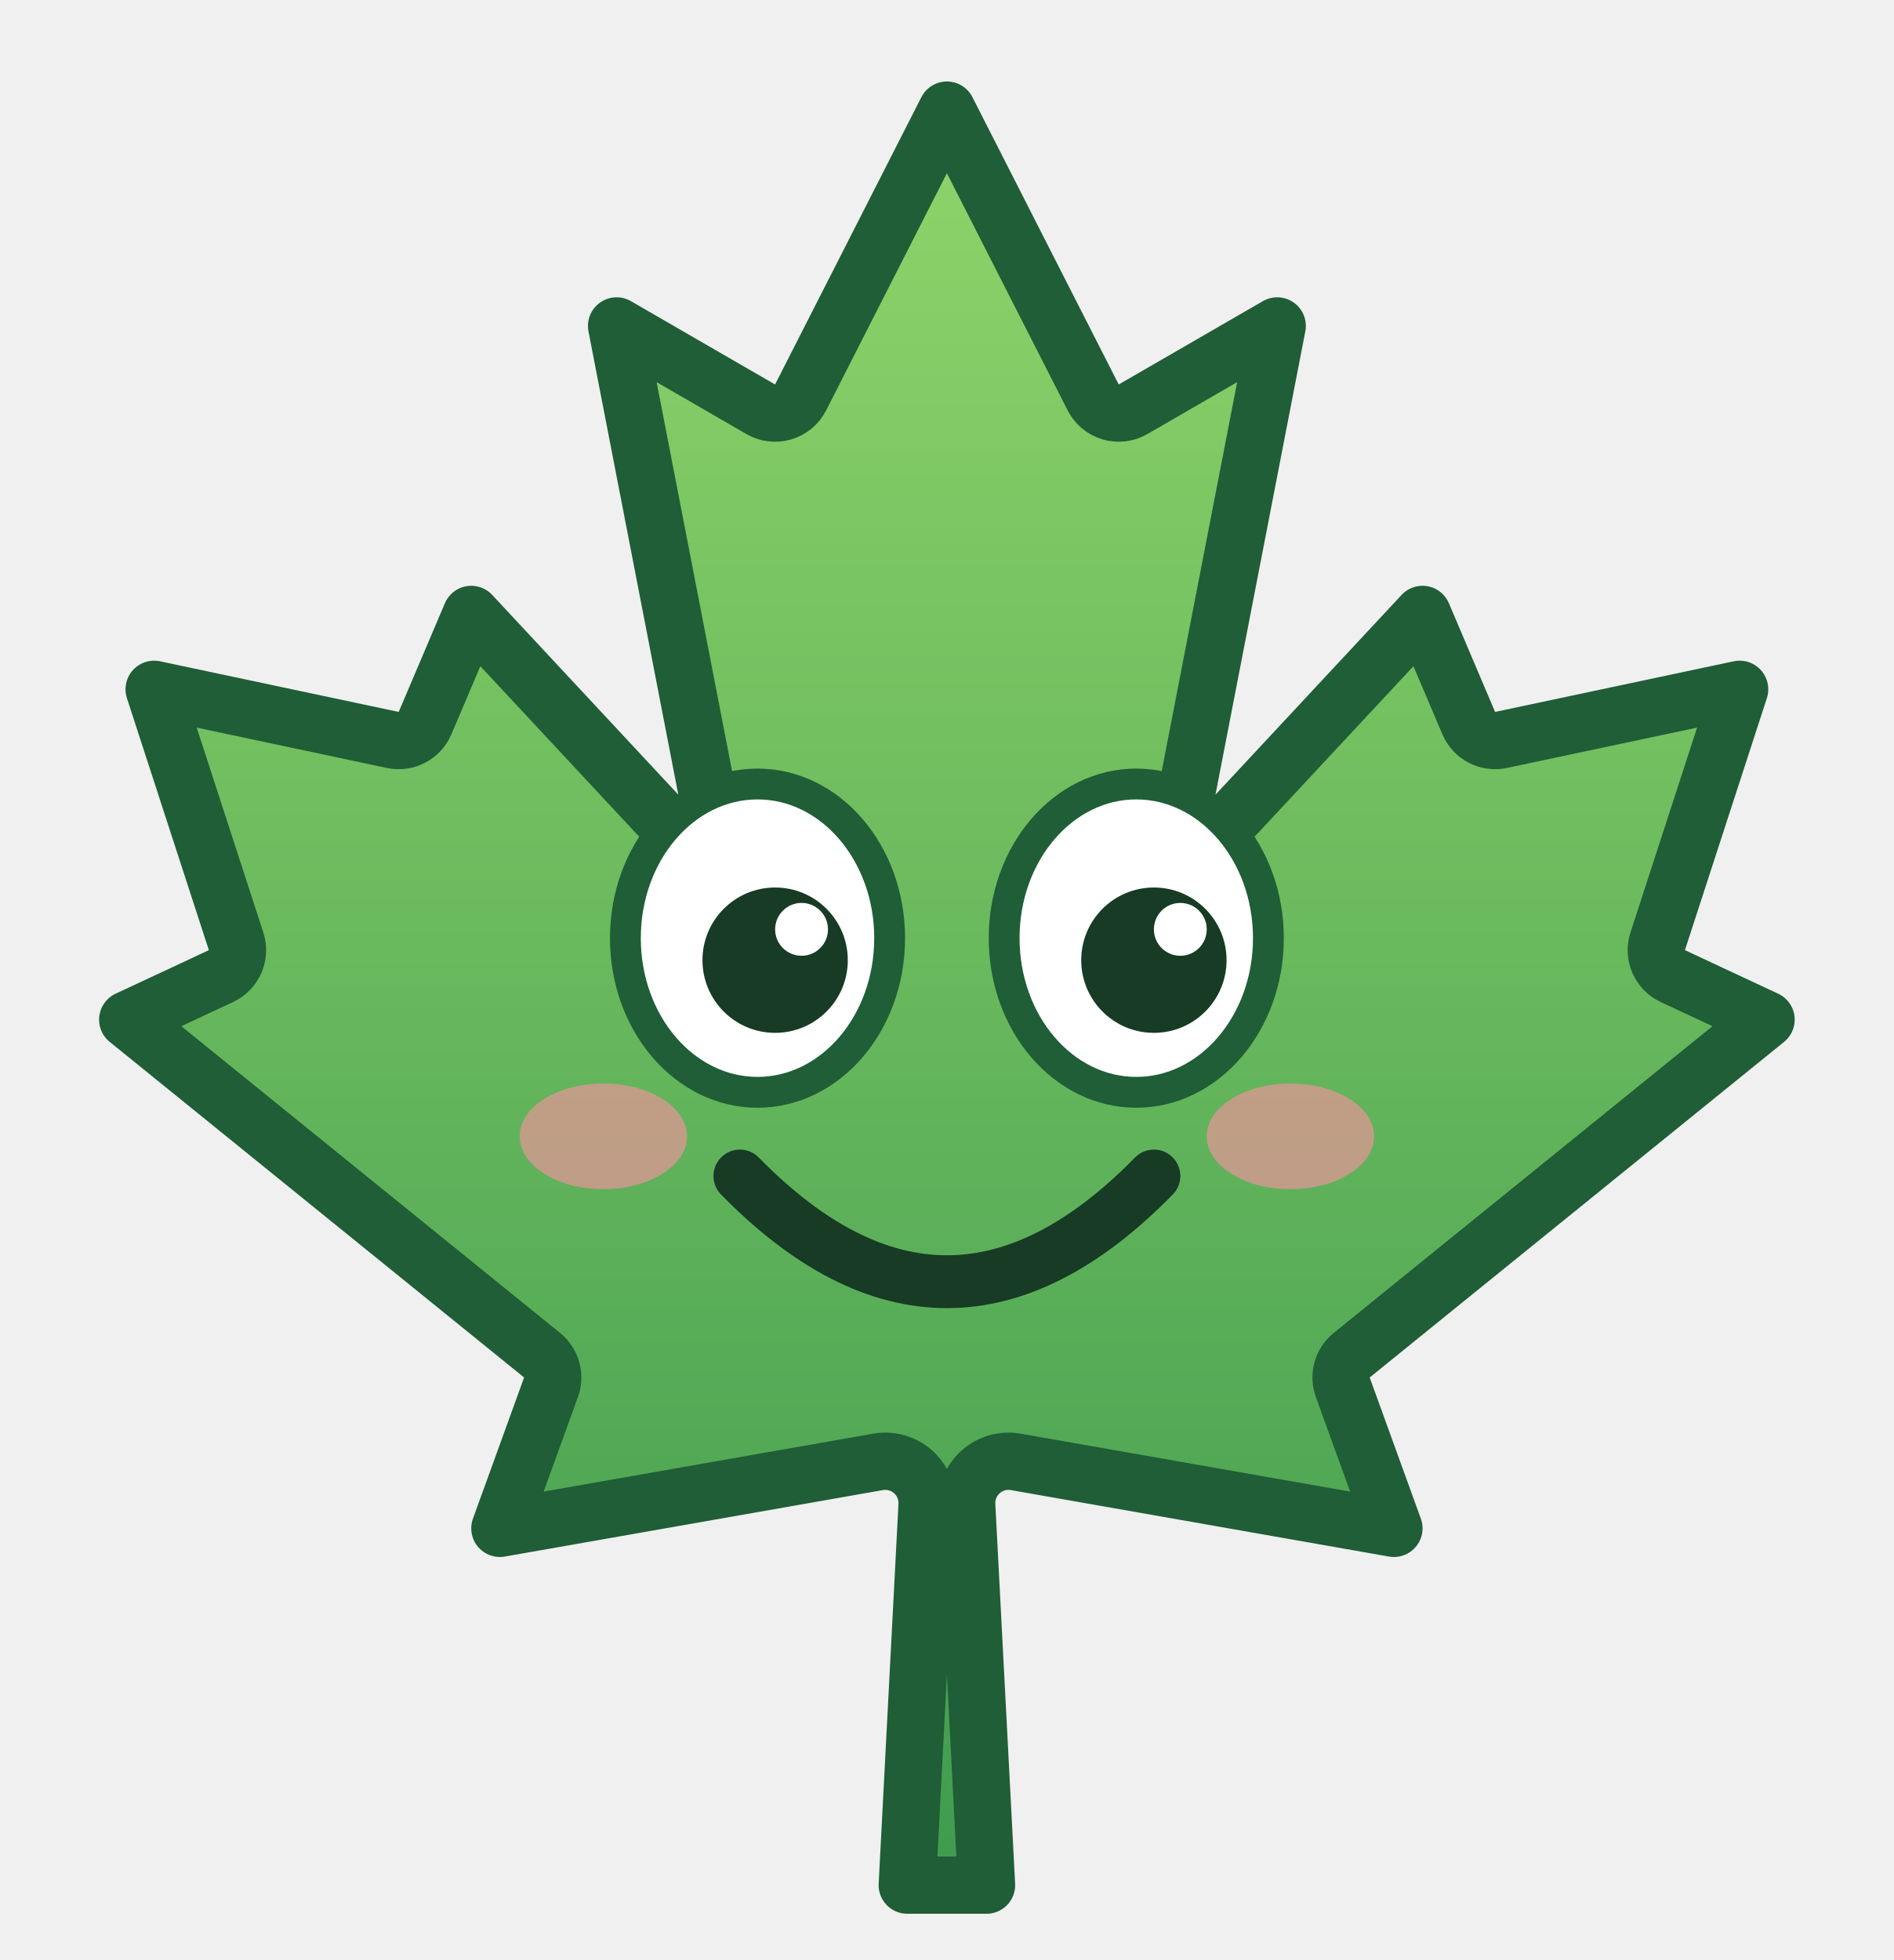
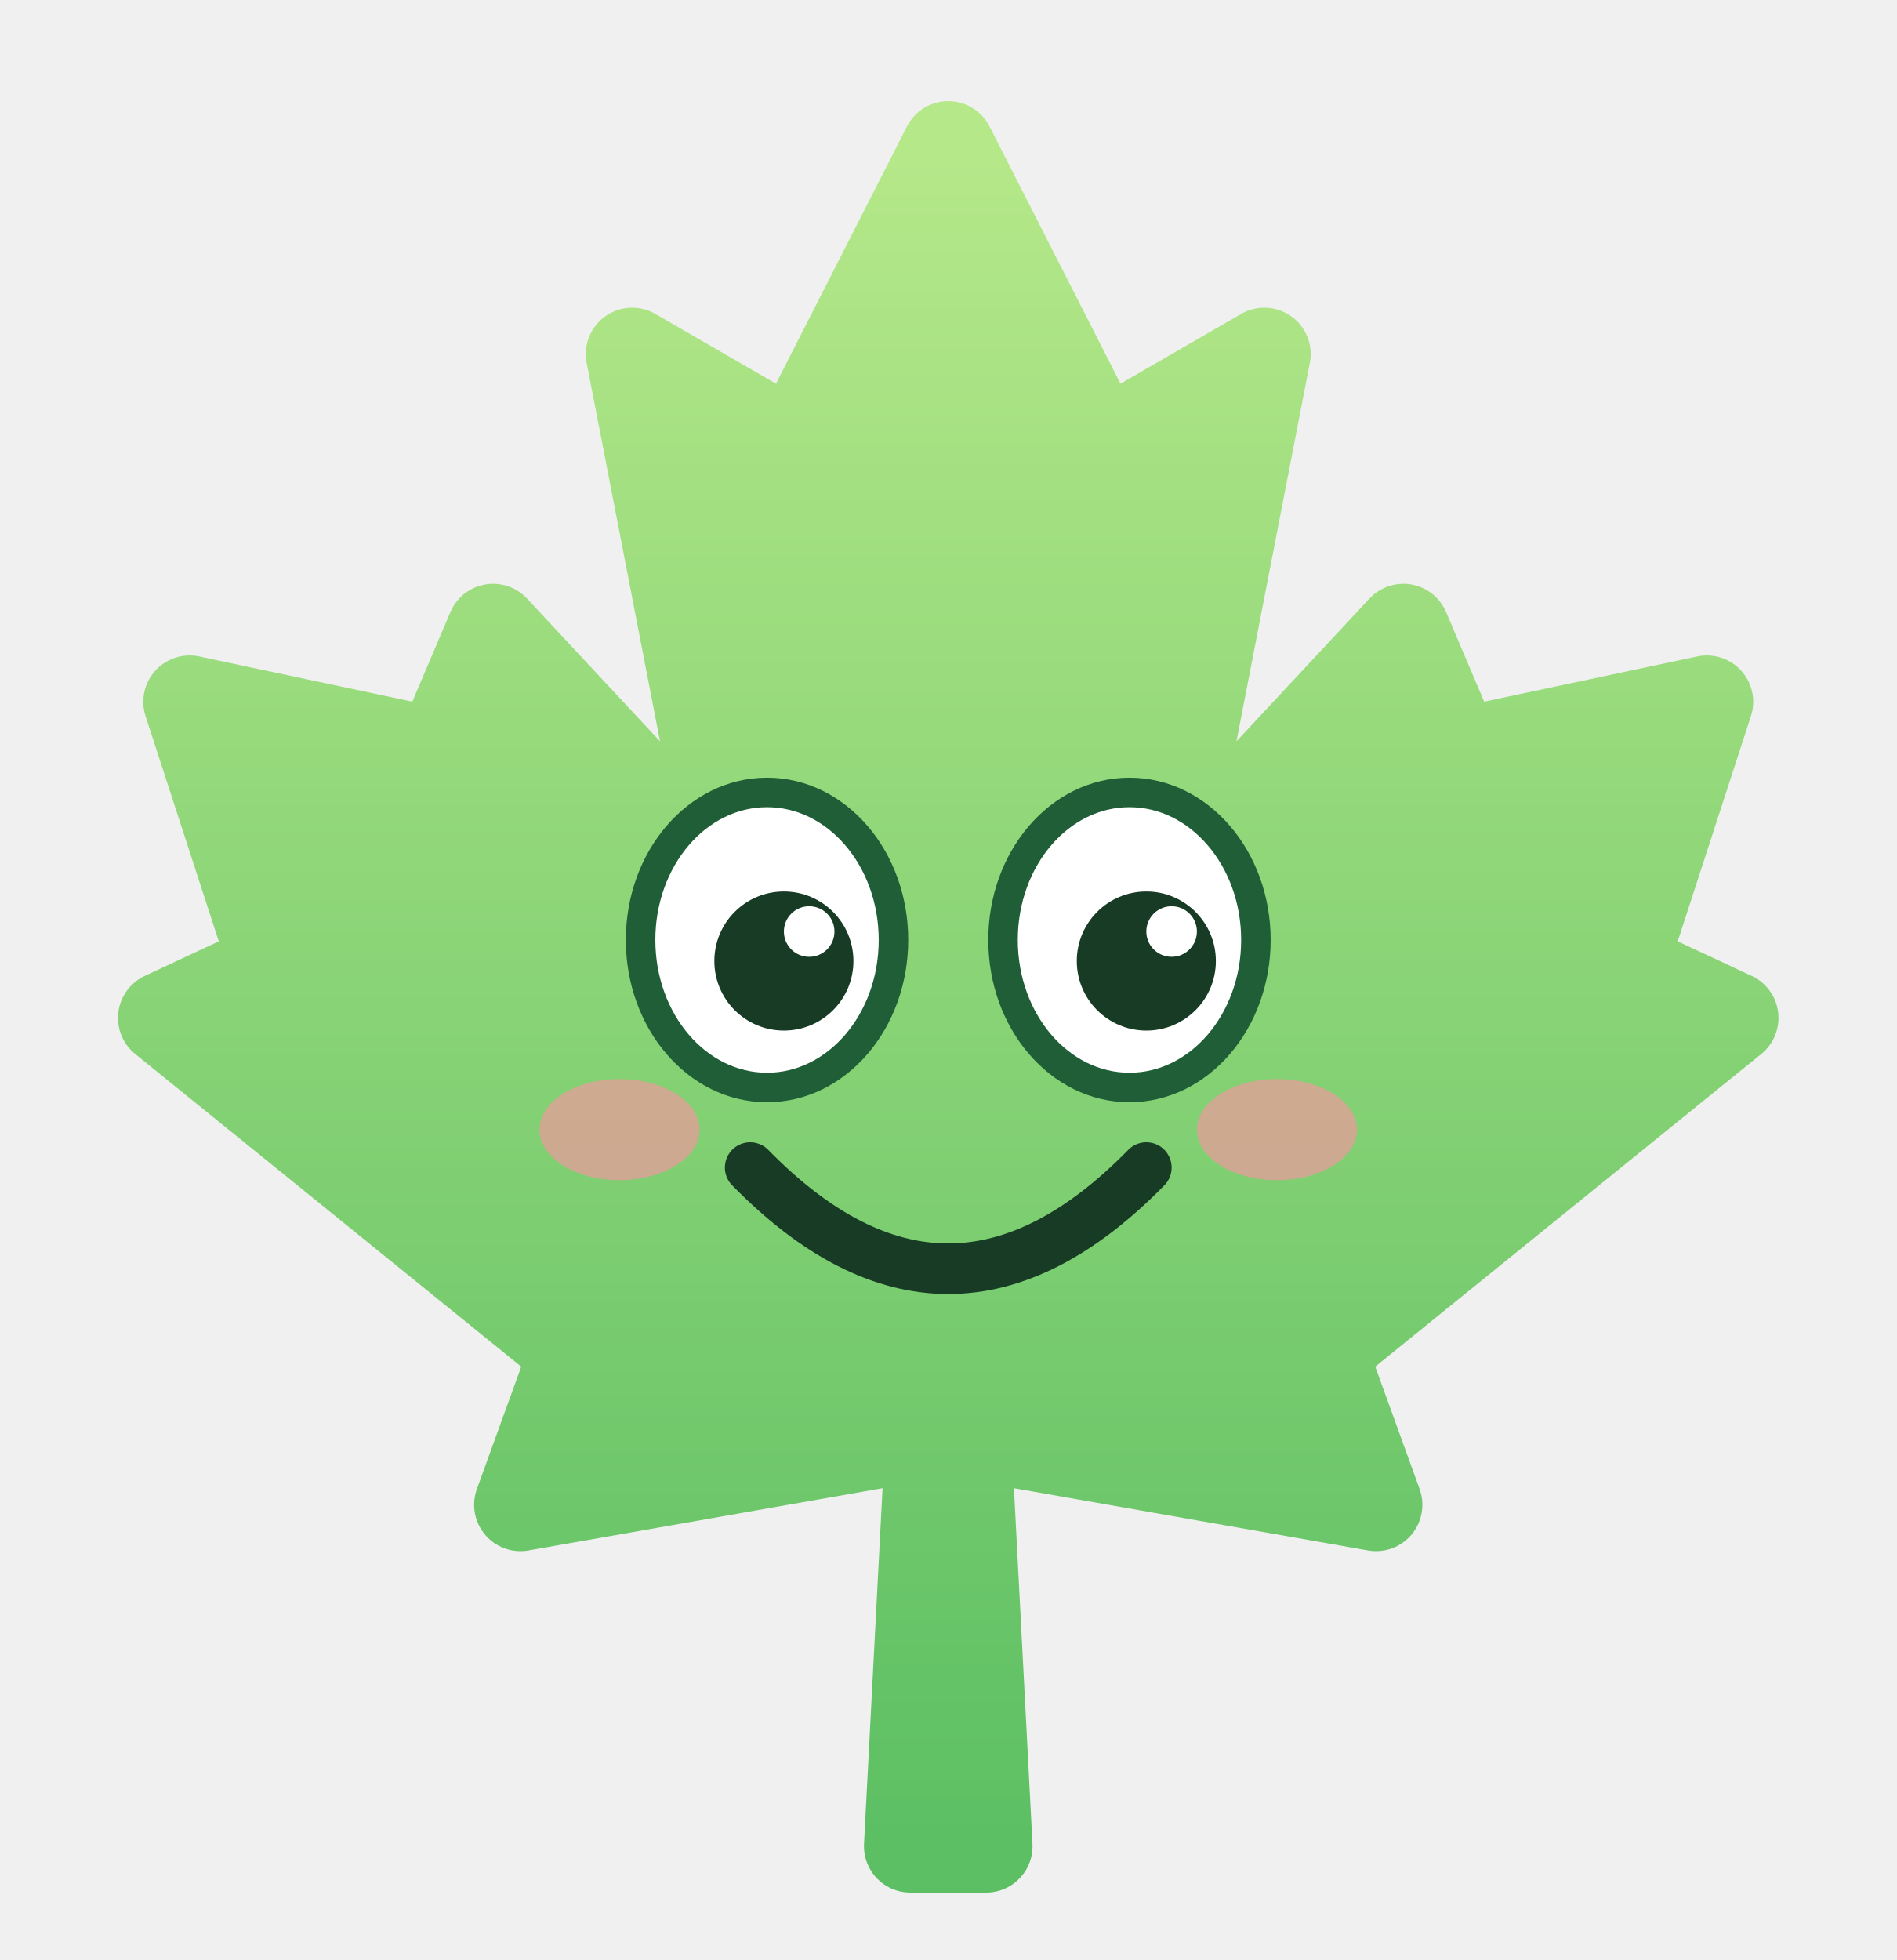
- <svg xmlns="http://www.w3.org/2000/svg" viewBox="-2150 -2250 4300 4450" role="img" aria-label="Greenify leaf mascot">
+ <svg xmlns="http://www.w3.org/2000/svg" viewBox="-2250 -2350 4500 4650" role="img" aria-label="Greenify leaf mascot">
  <defs>
    <linearGradient id="leafFill" x1="0" y1="-2000" x2="0" y2="2030" gradientUnits="userSpaceOnUse">
-       <stop offset="0" stop-color="#8fd46a" />
-       <stop offset="1" stop-color="#3f9b4f" />
+       <stop offset="0" stop-color="#b5e889" />
+       <stop offset="1" stop-color="#5cbf63" />
    </linearGradient>
  </defs>
-   <path fill="url(#leafFill)" stroke="#1f5e36" stroke-width="130" stroke-linejoin="round" d="m-90 2030 45-863a95 95 0 0 0-111-98l-859 151 116-320a65 65 0 0 0-20-73l-941-762 212-99a65 65 0 0 0 34-79l-186-572 542 115a65 65 0 0 0 73-38l105-247 423 454a65 65 0 0 0 111-57l-204-1052 327 189a65 65 0 0 0 91-27l332-652 332 652a65 65 0 0 0 91 27l327-189-204 1052a65 65 0 0 0 111 57l423-454 105 247a65 65 0 0 0 73 38l542-115-186 572a65 65 0 0 0 34 79l212 99-941 762a65 65 0 0 0-20 73l116 320-859-151a95 95 0 0 0-111 98l45 863z" />
+   <path fill="url(#leafFill)" stroke="url(#leafFill)" stroke-width="220" stroke-linejoin="round" d="m-90 2030 45-863a95 95 0 0 0-111-98l-859 151 116-320a65 65 0 0 0-20-73l-941-762 212-99a65 65 0 0 0 34-79l-186-572 542 115a65 65 0 0 0 73-38l105-247 423 454a65 65 0 0 0 111-57l-204-1052 327 189a65 65 0 0 0 91-27l332-652 332 652a65 65 0 0 0 91 27l327-189-204 1052a65 65 0 0 0 111 57l423-454 105 247a65 65 0 0 0 73 38l542-115-186 572a65 65 0 0 0 34 79l212 99-941 762a65 65 0 0 0-20 73l116 320-859-151a95 95 0 0 0-111 98l45 863z" />
  <ellipse cx="-780" cy="330" rx="190" ry="120" fill="#ff8fa3" opacity=".6" />
  <ellipse cx="780" cy="330" rx="190" ry="120" fill="#ff8fa3" opacity=".6" />
  <ellipse cx="-430" cy="-120" rx="300" ry="350" fill="#fff" stroke="#1f5e36" stroke-width="70" />
  <ellipse cx="430" cy="-120" rx="300" ry="350" fill="#fff" stroke="#1f5e36" stroke-width="70" />
  <circle cx="-390" cy="-70" r="165" fill="#173b24" />
  <circle cx="470" cy="-70" r="165" fill="#173b24" />
  <circle cx="-330" cy="-140" r="60" fill="#fff" />
  <circle cx="530" cy="-140" r="60" fill="#fff" />
  <path d="M-470 420 Q0 900 470 420" fill="none" stroke="#173b24" stroke-width="120" stroke-linecap="round" />
</svg>
